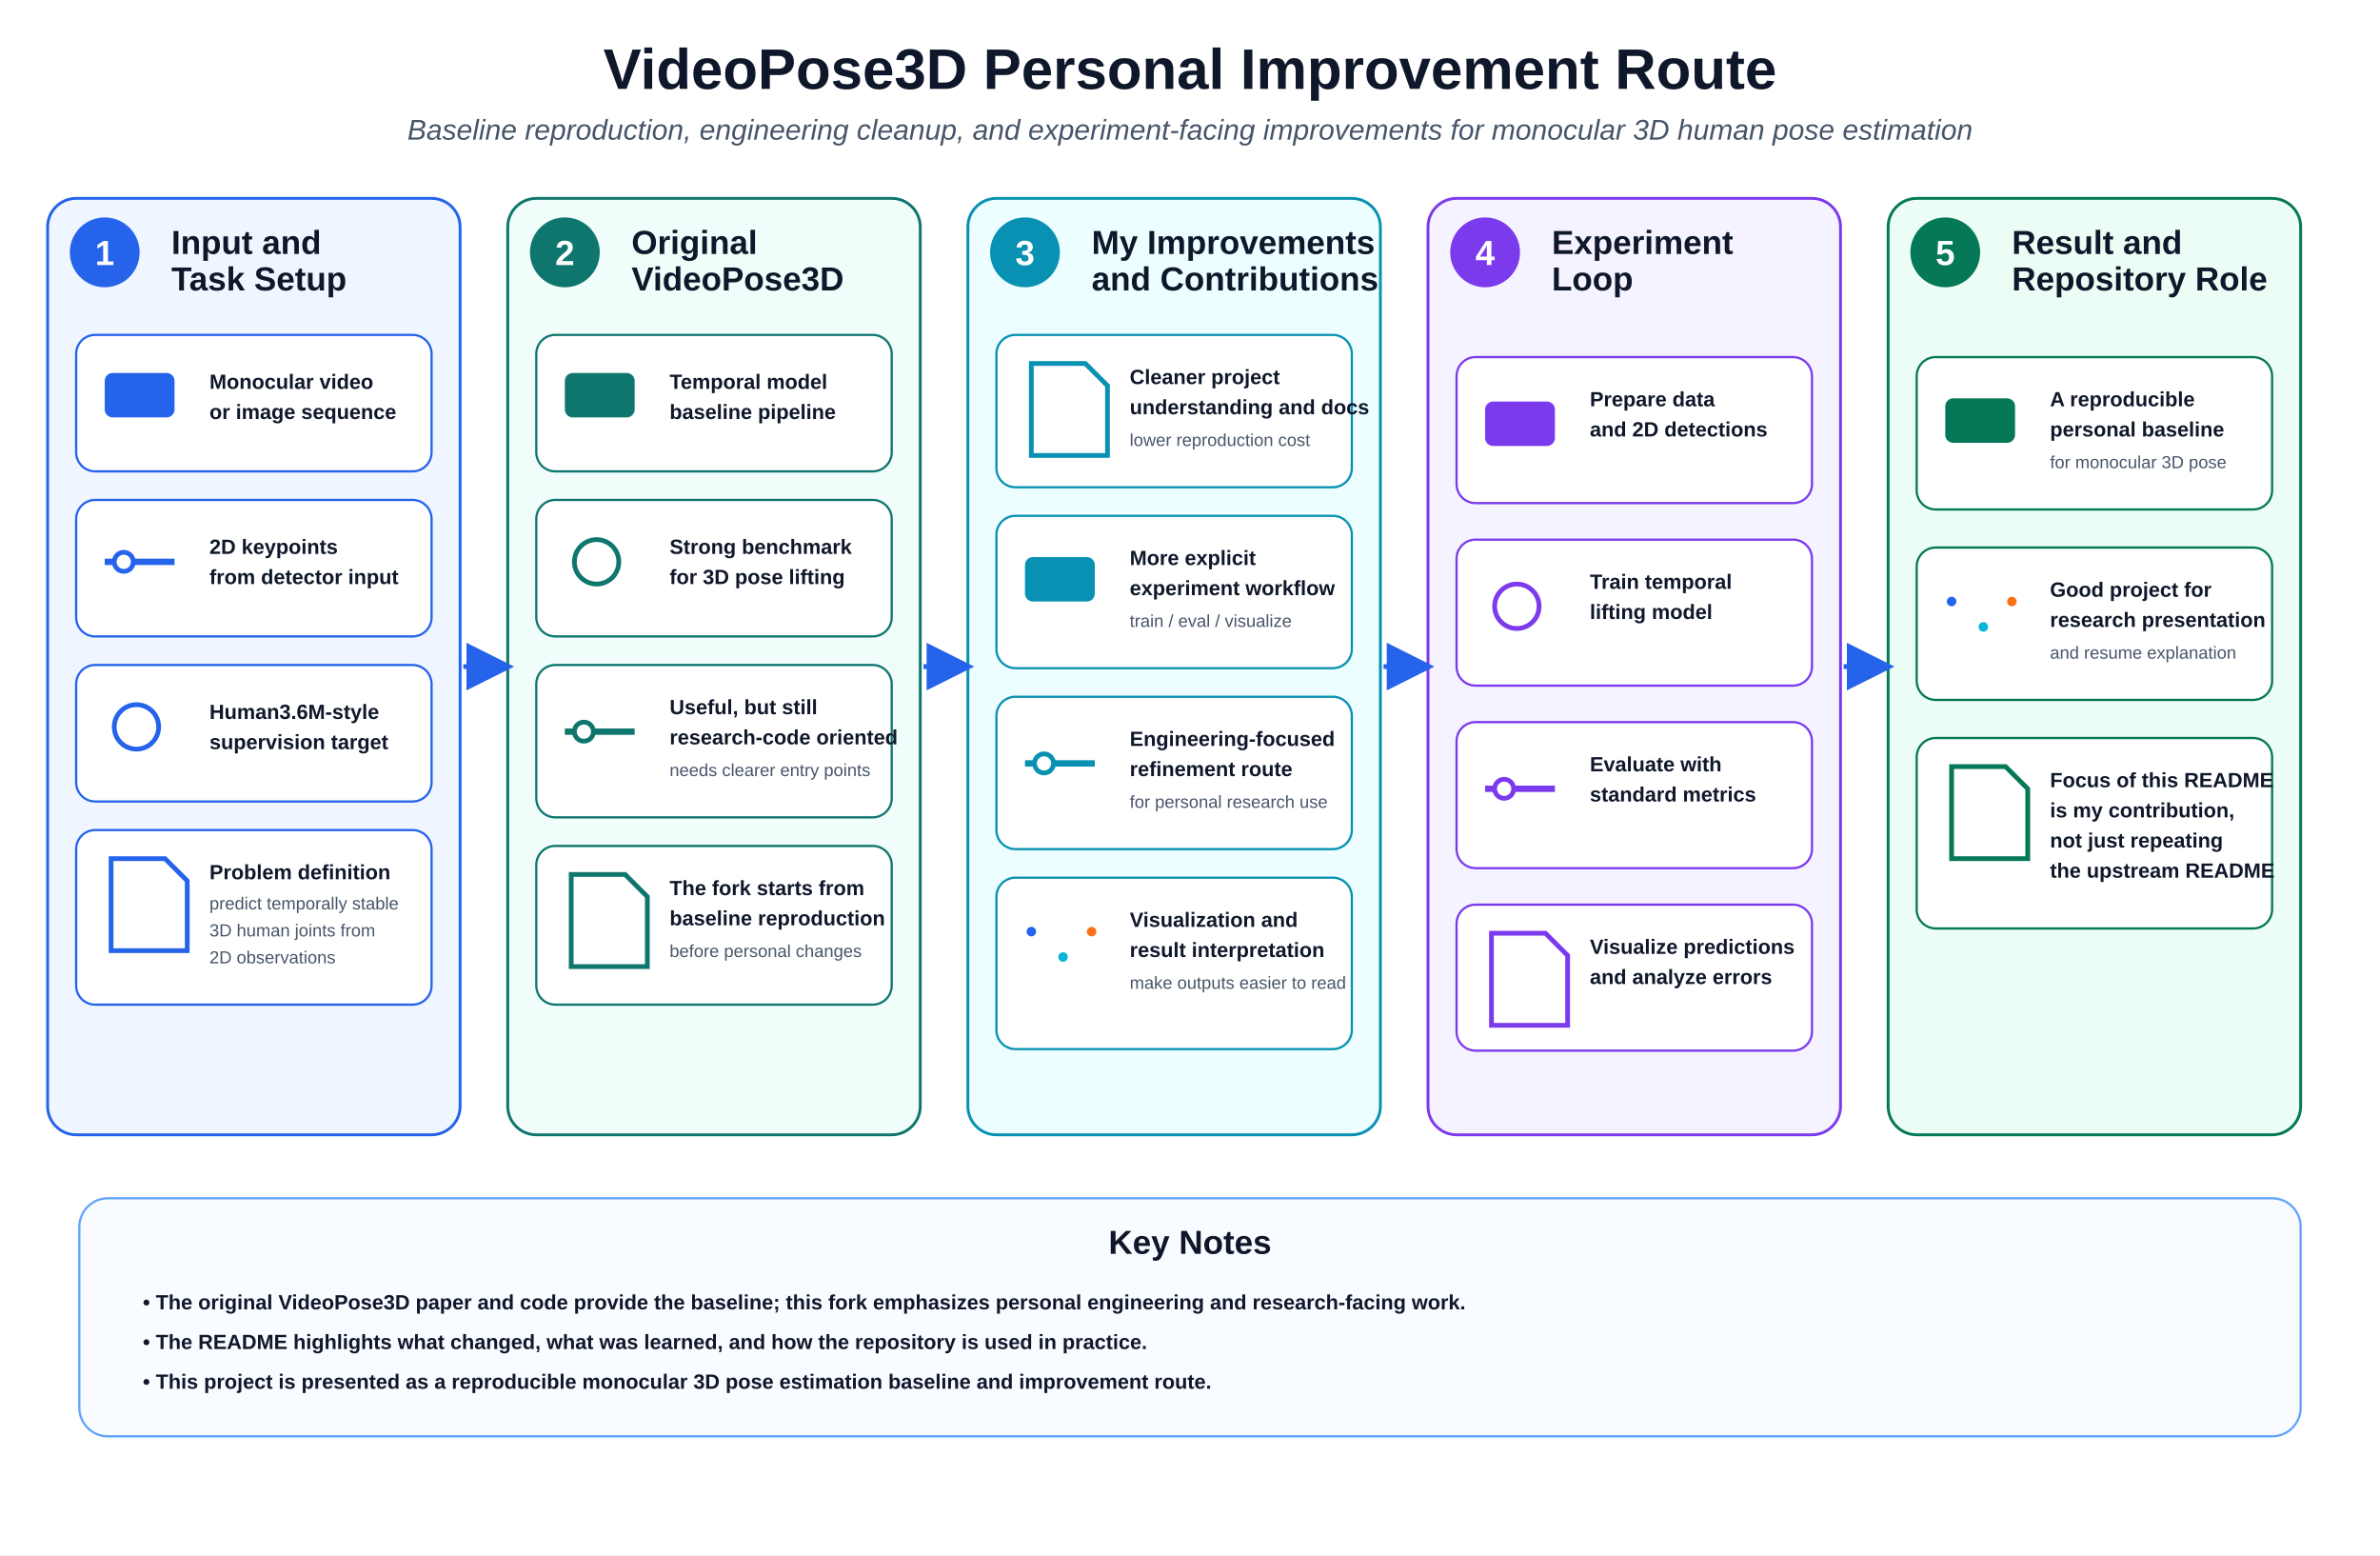
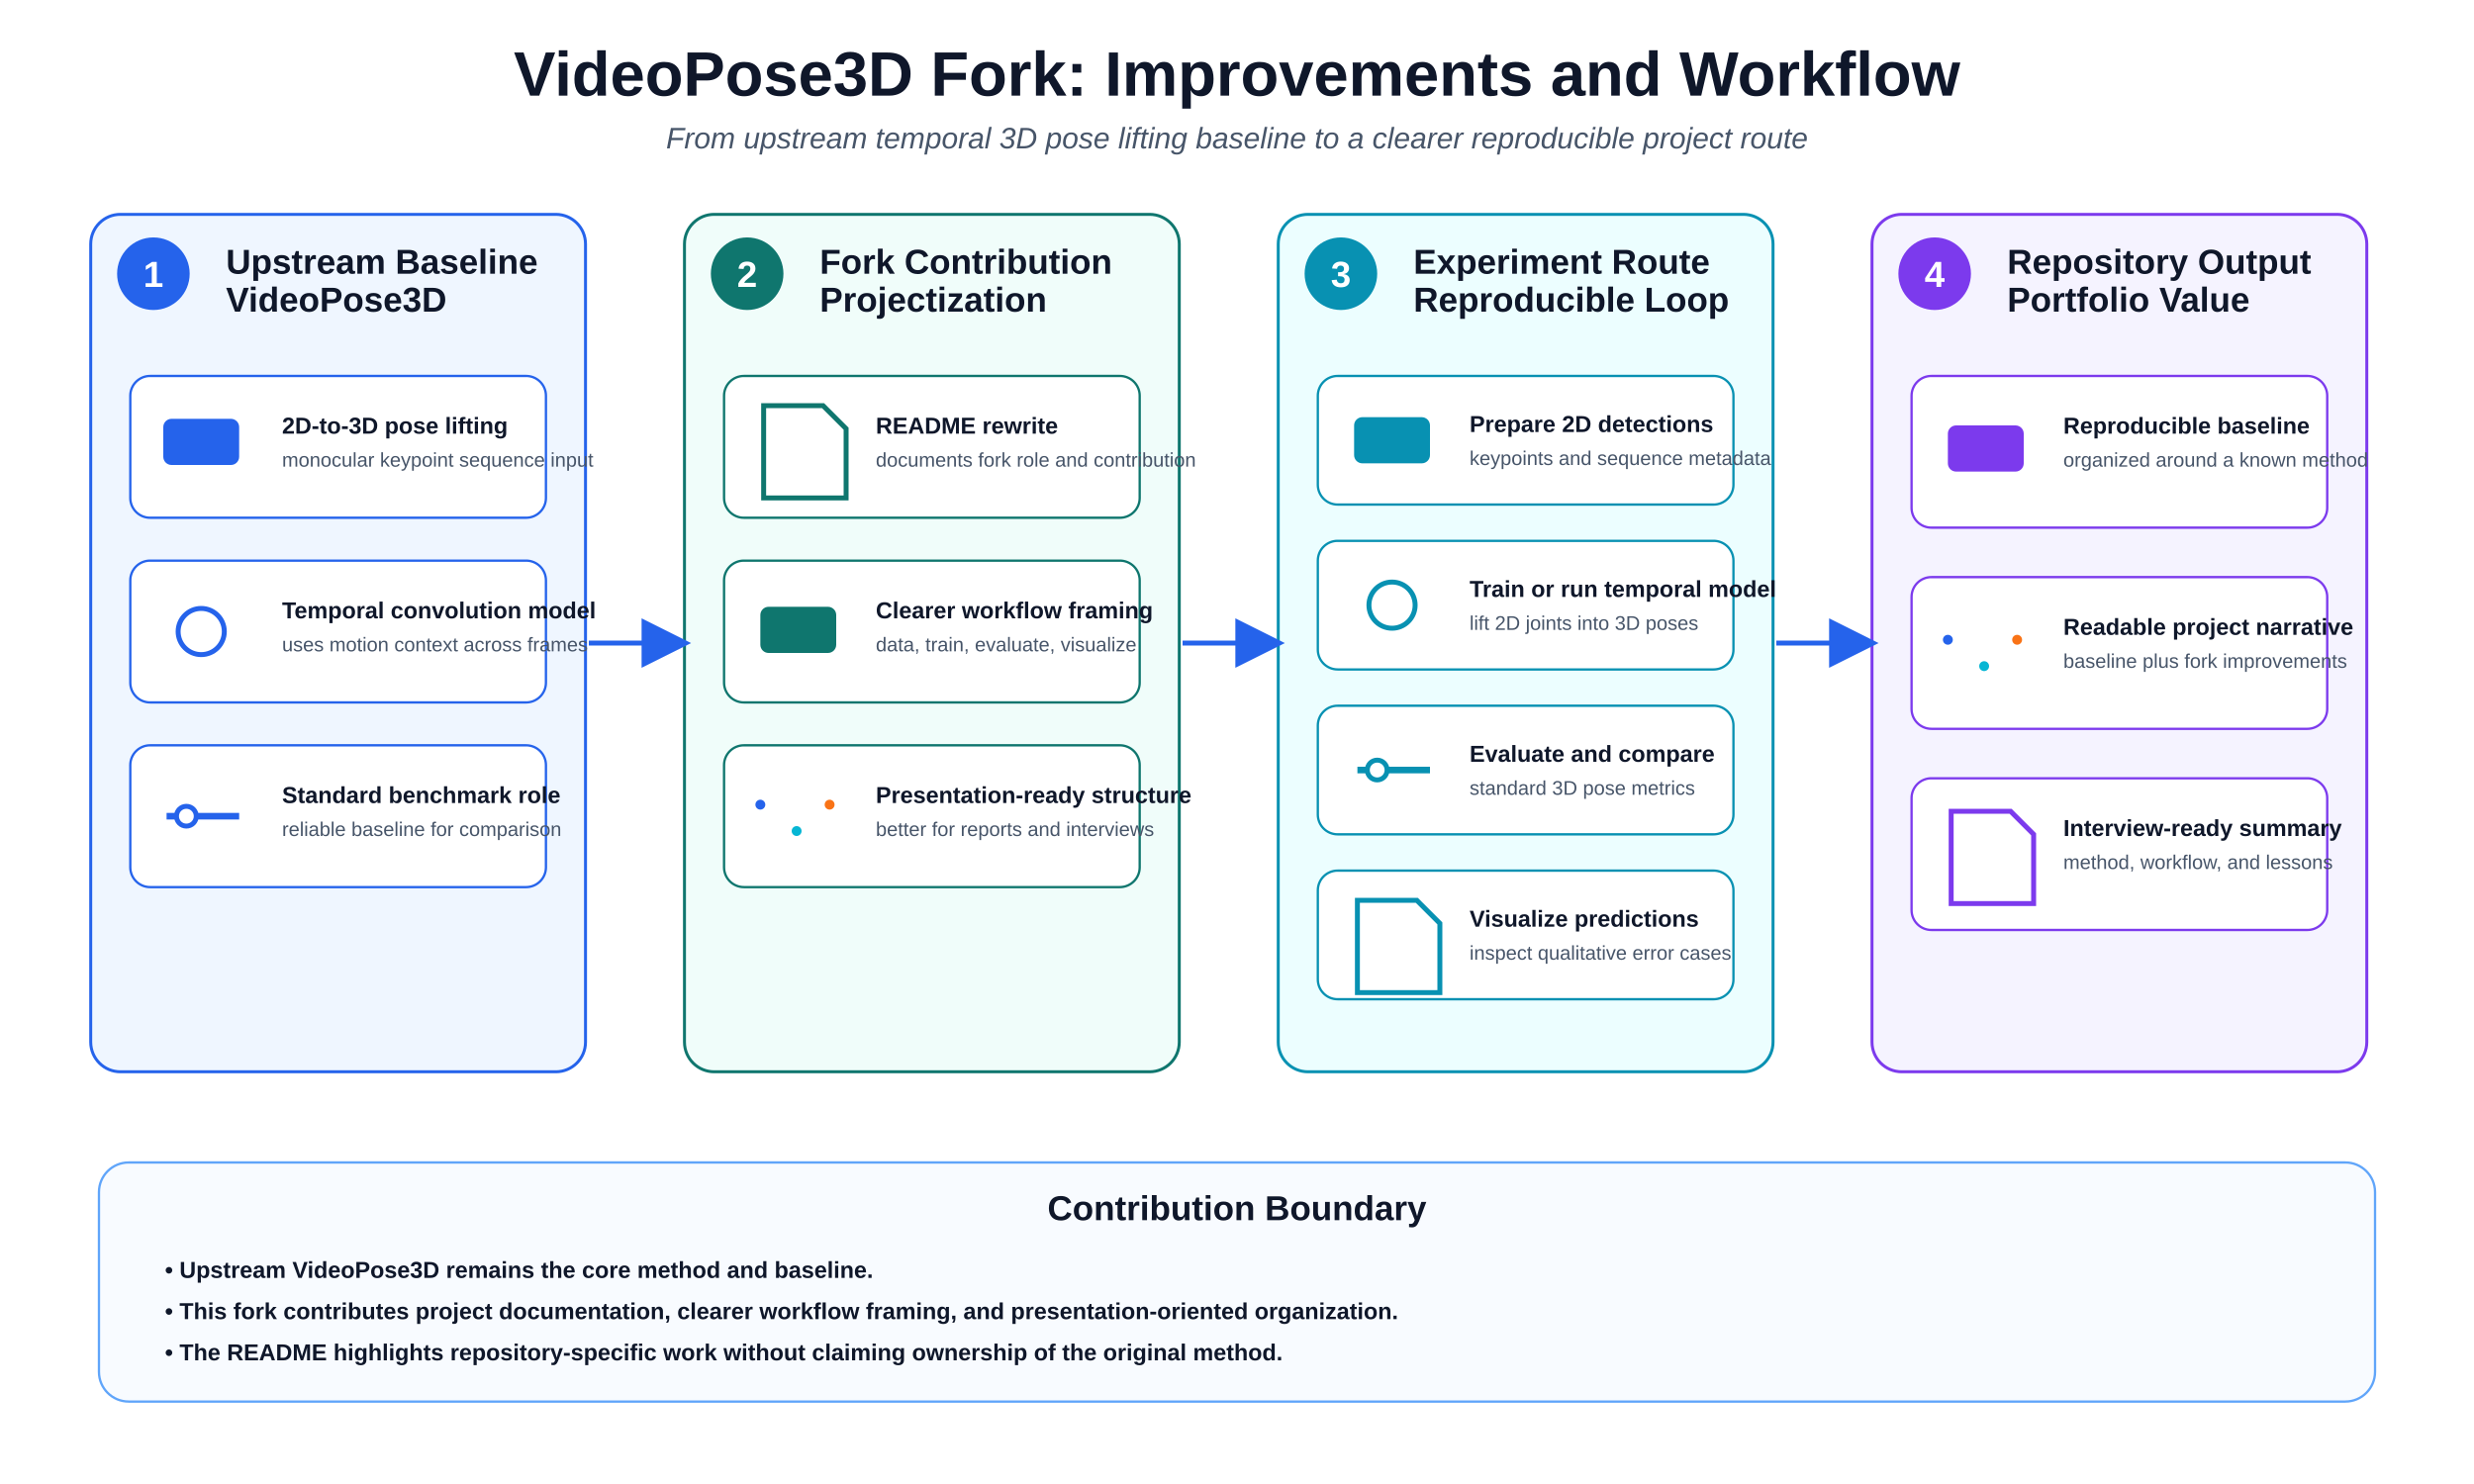
- <svg xmlns="http://www.w3.org/2000/svg" width="1500" height="980" viewBox="0 0 1500 980">
+ <svg xmlns="http://www.w3.org/2000/svg" width="1500" height="900" viewBox="0 0 1500 900">
  <defs>
    <marker id="arrow" markerWidth="10" markerHeight="10" refX="8" refY="5" orient="auto">
      <path d="M0 0 L10 5 L0 10 Z" fill="#2563eb" />
    </marker>
    <style>
-       text{font-family:Arial,Helvetica,sans-serif;fill:#0f172a}.title{font-size:36px;font-weight:700}.sub{font-size:18px;font-style:italic;fill:#475569}.pt{font-size:21px;font-weight:700}.ct{font-size:13px;font-weight:700}.cs{font-size:11px;fill:#475569}.num{font-size:22px;font-weight:700;fill:#fff}.box{fill:#fff;stroke-width:1.4}.arr{stroke:#2563eb;stroke-width:3;marker-end:url(#arrow)}
+       text{font-family:Arial,Helvetica,sans-serif;fill:#0f172a}.title{font-size:38px;font-weight:700}.sub{font-size:18px;font-style:italic;fill:#475569}.pt{font-size:21px;font-weight:700}.ct{font-size:14px;font-weight:700}.cs{font-size:12px;fill:#475569}.num{font-size:22px;font-weight:700;fill:#fff}.box{fill:#fff;stroke-width:1.4}.arr{stroke:#2563eb;stroke-width:3;marker-end:url(#arrow)}
    </style>
  </defs>
-   <rect width="1500" height="980" fill="#fff" />
-   <text x="750" y="56" text-anchor="middle" class="title">VideoPose3D Personal Improvement Route</text>
-   <text x="750" y="88" text-anchor="middle" class="sub">Baseline reproduction, engineering cleanup, and experiment-facing improvements for monocular 3D human pose estimation</text>
-   <g transform="translate(30 125)">
-     <rect width="260" height="590" rx="18" fill="#eff6ff" stroke="#2563eb" stroke-width="1.8" />
-     <circle cx="36" cy="34" r="22" fill="#2563eb" />
-     <text x="36" y="42" text-anchor="middle" class="num">1</text>
-     <text x="78" y="35" class="pt" fill="#2563eb">Input and</text>
-     <text x="78" y="58" class="pt" fill="#2563eb">Task Setup</text>
-     <g transform="translate(18 86)">
-       <rect width="224" height="86" rx="12" class="box" stroke="#2563eb" />
-       <rect x="18" y="24" width="44" height="28" rx="5" fill="#2563eb" />
-       <text x="84" y="34" class="ct">Monocular video</text>
-       <text x="84" y="53" class="ct">or image sequence</text>
+   <rect width="1500" height="900" fill="#fff" />
+   <text x="750" y="58" text-anchor="middle" class="title">VideoPose3D Fork: Improvements and Workflow</text>
+   <text x="750" y="90" text-anchor="middle" class="sub">From upstream temporal 3D pose lifting baseline to a clearer reproducible project route</text>
+   <g transform="translate(55 130)">
+     <rect width="300" height="520" rx="18" fill="#eff6ff" stroke="#2563eb" stroke-width="1.8" />
+     <circle cx="38" cy="36" r="22" fill="#2563eb" />
+     <text x="38" y="44" text-anchor="middle" class="num">1</text>
+     <text x="82" y="36" class="pt" fill="#2563eb">Upstream Baseline</text>
+     <text x="82" y="59" class="pt" fill="#2563eb">VideoPose3D</text>
+     <g transform="translate(24 98)">
+       <rect width="252" height="86" rx="12" class="box" stroke="#2563eb" />
+       <rect x="20" y="26" width="46" height="28" rx="5" fill="#2563eb" />
+       <text x="92" y="35" class="ct">2D-to-3D pose lifting</text>
+       <text x="92" y="55" class="cs">monocular keypoint sequence input</text>
    </g>
-     <g transform="translate(18 190)">
-       <rect width="224" height="86" rx="12" class="box" stroke="#2563eb" />
-       <line x1="18" y1="39" x2="62" y2="39" stroke="#2563eb" stroke-width="4" />
-       <circle cx="30" cy="39" r="6" fill="#fff" stroke="#2563eb" stroke-width="3" />
-       <text x="84" y="34" class="ct">2D keypoints</text>
-       <text x="84" y="53" class="ct">from detector input</text>
+     <g transform="translate(24 210)">
+       <rect width="252" height="86" rx="12" class="box" stroke="#2563eb" />
+       <circle cx="43" cy="43" r="14" fill="none" stroke="#2563eb" stroke-width="3" />
+       <text x="92" y="35" class="ct">Temporal convolution model</text>
+       <text x="92" y="55" class="cs">uses motion context across frames</text>
    </g>
-     <g transform="translate(18 294)">
-       <rect width="224" height="86" rx="12" class="box" stroke="#2563eb" />
-       <circle cx="38" cy="39" r="14" fill="none" stroke="#2563eb" stroke-width="3" />
-       <text x="84" y="34" class="ct">Human3.6M-style</text>
-       <text x="84" y="53" class="ct">supervision target</text>
-     </g>
-     <g transform="translate(18 398)">
-       <rect width="224" height="110" rx="12" class="box" stroke="#2563eb" />
-       <path d="M22 18 h34 l14 14 v44 h-48z" fill="none" stroke="#2563eb" stroke-width="3" />
-       <text x="84" y="31" class="ct">Problem definition</text>
-       <text x="84" y="50" class="cs">predict temporally stable</text>
-       <text x="84" y="67" class="cs">3D human joints from</text>
-       <text x="84" y="84" class="cs">2D observations</text>
+     <g transform="translate(24 322)">
+       <rect width="252" height="86" rx="12" class="box" stroke="#2563eb" />
+       <line x1="22" y1="43" x2="66" y2="43" stroke="#2563eb" stroke-width="4" />
+       <circle cx="34" cy="43" r="6" fill="#fff" stroke="#2563eb" stroke-width="3" />
+       <text x="92" y="35" class="ct">Standard benchmark role</text>
+       <text x="92" y="55" class="cs">reliable baseline for comparison</text>
    </g>
  </g>
-   <g transform="translate(320 125)">
-     <rect width="260" height="590" rx="18" fill="#f0fdfa" stroke="#0f766e" stroke-width="1.8" />
-     <circle cx="36" cy="34" r="22" fill="#0f766e" />
-     <text x="36" y="42" text-anchor="middle" class="num">2</text>
-     <text x="78" y="35" class="pt" fill="#0f766e">Original</text>
-     <text x="78" y="58" class="pt" fill="#0f766e">VideoPose3D</text>
-     <g transform="translate(18 86)">
-       <rect width="224" height="86" rx="12" class="box" stroke="#0f766e" />
-       <rect x="18" y="24" width="44" height="28" rx="5" fill="#0f766e" />
-       <text x="84" y="34" class="ct">Temporal model</text>
-       <text x="84" y="53" class="ct">baseline pipeline</text>
+   <g transform="translate(415 130)">
+     <rect width="300" height="520" rx="18" fill="#f0fdfa" stroke="#0f766e" stroke-width="1.8" />
+     <circle cx="38" cy="36" r="22" fill="#0f766e" />
+     <text x="38" y="44" text-anchor="middle" class="num">2</text>
+     <text x="82" y="36" class="pt" fill="#0f766e">Fork Contribution</text>
+     <text x="82" y="59" class="pt" fill="#0f766e">Projectization</text>
+     <g transform="translate(24 98)">
+       <rect width="252" height="86" rx="12" class="box" stroke="#0f766e" />
+       <path d="M24 18 h36 l14 14 v42 h-50z" fill="none" stroke="#0f766e" stroke-width="3" />
+       <text x="92" y="35" class="ct">README rewrite</text>
+       <text x="92" y="55" class="cs">documents fork role and contribution</text>
    </g>
-     <g transform="translate(18 190)">
-       <rect width="224" height="86" rx="12" class="box" stroke="#0f766e" />
-       <circle cx="38" cy="39" r="14" fill="none" stroke="#0f766e" stroke-width="3" />
-       <text x="84" y="34" class="ct">Strong benchmark</text>
-       <text x="84" y="53" class="ct">for 3D pose lifting</text>
+     <g transform="translate(24 210)">
+       <rect width="252" height="86" rx="12" class="box" stroke="#0f766e" />
+       <rect x="22" y="28" width="46" height="28" rx="5" fill="#0f766e" />
+       <text x="92" y="35" class="ct">Clearer workflow framing</text>
+       <text x="92" y="55" class="cs">data, train, evaluate, visualize</text>
    </g>
-     <g transform="translate(18 294)">
-       <rect width="224" height="96" rx="12" class="box" stroke="#0f766e" />
-       <line x1="18" y1="42" x2="62" y2="42" stroke="#0f766e" stroke-width="4" />
-       <circle cx="30" cy="42" r="6" fill="#fff" stroke="#0f766e" stroke-width="3" />
-       <text x="84" y="31" class="ct">Useful, but still</text>
-       <text x="84" y="50" class="ct">research-code oriented</text>
-       <text x="84" y="70" class="cs">needs clearer entry points</text>
-     </g>
-     <g transform="translate(18 408)">
-       <rect width="224" height="100" rx="12" class="box" stroke="#0f766e" />
-       <path d="M22 18 h34 l14 14 v44 h-48z" fill="none" stroke="#0f766e" stroke-width="3" />
-       <text x="84" y="31" class="ct">The fork starts from</text>
-       <text x="84" y="50" class="ct">baseline reproduction</text>
-       <text x="84" y="70" class="cs">before personal changes</text>
+     <g transform="translate(24 322)">
+       <rect width="252" height="86" rx="12" class="box" stroke="#0f766e" />
+       <circle cx="22" cy="36" r="3" fill="#2563eb" />
+       <circle cx="44" cy="52" r="3" fill="#06b6d4" />
+       <circle cx="64" cy="36" r="3" fill="#f97316" />
+       <text x="92" y="35" class="ct">Presentation-ready structure</text>
+       <text x="92" y="55" class="cs">better for reports and interviews</text>
    </g>
  </g>
-   <g transform="translate(610 125)">
-     <rect width="260" height="590" rx="18" fill="#ecfeff" stroke="#0891b2" stroke-width="1.8" />
-     <circle cx="36" cy="34" r="22" fill="#0891b2" />
-     <text x="36" y="42" text-anchor="middle" class="num">3</text>
-     <text x="78" y="35" class="pt" fill="#0891b2">My Improvements</text>
-     <text x="78" y="58" class="pt" fill="#0891b2">and Contributions</text>
-     <g transform="translate(18 86)">
-       <rect width="224" height="96" rx="12" class="box" stroke="#0891b2" />
-       <path d="M22 18 h34 l14 14 v44 h-48z" fill="none" stroke="#0891b2" stroke-width="3" />
-       <text x="84" y="31" class="ct">Cleaner project</text>
-       <text x="84" y="50" class="ct">understanding and docs</text>
-       <text x="84" y="70" class="cs">lower reproduction cost</text>
+   <g transform="translate(775 130)">
+     <rect width="300" height="520" rx="18" fill="#ecfeff" stroke="#0891b2" stroke-width="1.8" />
+     <circle cx="38" cy="36" r="22" fill="#0891b2" />
+     <text x="38" y="44" text-anchor="middle" class="num">3</text>
+     <text x="82" y="36" class="pt" fill="#0891b2">Experiment Route</text>
+     <text x="82" y="59" class="pt" fill="#0891b2">Reproducible Loop</text>
+     <g transform="translate(24 98)">
+       <rect width="252" height="78" rx="12" class="box" stroke="#0891b2" />
+       <rect x="22" y="25" width="46" height="28" rx="5" fill="#0891b2" />
+       <text x="92" y="34" class="ct">Prepare 2D detections</text>
+       <text x="92" y="54" class="cs">keypoints and sequence metadata</text>
    </g>
-     <g transform="translate(18 200)">
-       <rect width="224" height="96" rx="12" class="box" stroke="#0891b2" />
-       <rect x="18" y="26" width="44" height="28" rx="5" fill="#0891b2" />
-       <text x="84" y="31" class="ct">More explicit</text>
-       <text x="84" y="50" class="ct">experiment workflow</text>
-       <text x="84" y="70" class="cs">train / eval / visualize</text>
+     <g transform="translate(24 198)">
+       <rect width="252" height="78" rx="12" class="box" stroke="#0891b2" />
+       <circle cx="45" cy="39" r="14" fill="none" stroke="#0891b2" stroke-width="3" />
+       <text x="92" y="34" class="ct">Train or run temporal model</text>
+       <text x="92" y="54" class="cs">lift 2D joints into 3D poses</text>
    </g>
-     <g transform="translate(18 314)">
-       <rect width="224" height="96" rx="12" class="box" stroke="#0891b2" />
-       <line x1="18" y1="42" x2="62" y2="42" stroke="#0891b2" stroke-width="4" />
-       <circle cx="30" cy="42" r="6" fill="#fff" stroke="#0891b2" stroke-width="3" />
-       <text x="84" y="31" class="ct">Engineering-focused</text>
-       <text x="84" y="50" class="ct">refinement route</text>
-       <text x="84" y="70" class="cs">for personal research use</text>
+     <g transform="translate(24 298)">
+       <rect width="252" height="78" rx="12" class="box" stroke="#0891b2" />
+       <line x1="24" y1="39" x2="68" y2="39" stroke="#0891b2" stroke-width="4" />
+       <circle cx="36" cy="39" r="6" fill="#fff" stroke="#0891b2" stroke-width="3" />
+       <text x="92" y="34" class="ct">Evaluate and compare</text>
+       <text x="92" y="54" class="cs">standard 3D pose metrics</text>
    </g>
-     <g transform="translate(18 428)">
-       <rect width="224" height="108" rx="12" class="box" stroke="#0891b2" />
-       <circle cx="22" cy="34" r="3" fill="#2563eb" />
-       <circle cx="42" cy="50" r="3" fill="#06b6d4" />
-       <circle cx="60" cy="34" r="3" fill="#f97316" />
-       <text x="84" y="31" class="ct">Visualization and</text>
-       <text x="84" y="50" class="ct">result interpretation</text>
-       <text x="84" y="70" class="cs">make outputs easier to read</text>
+     <g transform="translate(24 398)">
+       <rect width="252" height="78" rx="12" class="box" stroke="#0891b2" />
+       <path d="M24 18 h36 l14 14 v42 h-50z" fill="none" stroke="#0891b2" stroke-width="3" />
+       <text x="92" y="34" class="ct">Visualize predictions</text>
+       <text x="92" y="54" class="cs">inspect qualitative error cases</text>
    </g>
  </g>
-   <g transform="translate(900 125)">
-     <rect width="260" height="590" rx="18" fill="#f5f3ff" stroke="#7c3aed" stroke-width="1.8" />
-     <circle cx="36" cy="34" r="22" fill="#7c3aed" />
-     <text x="36" y="42" text-anchor="middle" class="num">4</text>
-     <text x="78" y="35" class="pt" fill="#7c3aed">Experiment</text>
-     <text x="78" y="58" class="pt" fill="#7c3aed">Loop</text>
-     <g transform="translate(18 100)">
-       <rect width="224" height="92" rx="12" class="box" stroke="#7c3aed" />
-       <rect x="18" y="28" width="44" height="28" rx="5" fill="#7c3aed" />
-       <text x="84" y="31" class="ct">Prepare data</text>
-       <text x="84" y="50" class="ct">and 2D detections</text>
+   <g transform="translate(1135 130)">
+     <rect width="300" height="520" rx="18" fill="#f5f3ff" stroke="#7c3aed" stroke-width="1.8" />
+     <circle cx="38" cy="36" r="22" fill="#7c3aed" />
+     <text x="38" y="44" text-anchor="middle" class="num">4</text>
+     <text x="82" y="36" class="pt" fill="#7c3aed">Repository Output</text>
+     <text x="82" y="59" class="pt" fill="#7c3aed">Portfolio Value</text>
+     <g transform="translate(24 98)">
+       <rect width="252" height="92" rx="12" class="box" stroke="#7c3aed" />
+       <rect x="22" y="30" width="46" height="28" rx="5" fill="#7c3aed" />
+       <text x="92" y="35" class="ct">Reproducible baseline</text>
+       <text x="92" y="55" class="cs">organized around a known method</text>
    </g>
-     <g transform="translate(18 215)">
-       <rect width="224" height="92" rx="12" class="box" stroke="#7c3aed" />
-       <circle cx="38" cy="42" r="14" fill="none" stroke="#7c3aed" stroke-width="3" />
-       <text x="84" y="31" class="ct">Train temporal</text>
-       <text x="84" y="50" class="ct">lifting model</text>
+     <g transform="translate(24 220)">
+       <rect width="252" height="92" rx="12" class="box" stroke="#7c3aed" />
+       <circle cx="22" cy="38" r="3" fill="#2563eb" />
+       <circle cx="44" cy="54" r="3" fill="#06b6d4" />
+       <circle cx="64" cy="38" r="3" fill="#f97316" />
+       <text x="92" y="35" class="ct">Readable project narrative</text>
+       <text x="92" y="55" class="cs">baseline plus fork improvements</text>
    </g>
-     <g transform="translate(18 330)">
-       <rect width="224" height="92" rx="12" class="box" stroke="#7c3aed" />
-       <line x1="18" y1="42" x2="62" y2="42" stroke="#7c3aed" stroke-width="4" />
-       <circle cx="30" cy="42" r="6" fill="#fff" stroke="#7c3aed" stroke-width="3" />
-       <text x="84" y="31" class="ct">Evaluate with</text>
-       <text x="84" y="50" class="ct">standard metrics</text>
-     </g>
-     <g transform="translate(18 445)">
-       <rect width="224" height="92" rx="12" class="box" stroke="#7c3aed" />
-       <path d="M22 18 h34 l14 14 v44 h-48z" fill="none" stroke="#7c3aed" stroke-width="3" />
-       <text x="84" y="31" class="ct">Visualize predictions</text>
-       <text x="84" y="50" class="ct">and analyze errors</text>
+     <g transform="translate(24 342)">
+       <rect width="252" height="92" rx="12" class="box" stroke="#7c3aed" />
+       <path d="M24 20 h36 l14 14 v42 h-50z" fill="none" stroke="#7c3aed" stroke-width="3" />
+       <text x="92" y="35" class="ct">Interview-ready summary</text>
+       <text x="92" y="55" class="cs">method, workflow, and lessons</text>
    </g>
  </g>
-   <g transform="translate(1190 125)">
-     <rect width="260" height="590" rx="18" fill="#ecfdf5" stroke="#047857" stroke-width="1.8" />
-     <circle cx="36" cy="34" r="22" fill="#047857" />
-     <text x="36" y="42" text-anchor="middle" class="num">5</text>
-     <text x="78" y="35" class="pt" fill="#047857">Result and</text>
-     <text x="78" y="58" class="pt" fill="#047857">Repository Role</text>
-     <g transform="translate(18 100)">
-       <rect width="224" height="96" rx="12" class="box" stroke="#047857" />
-       <rect x="18" y="26" width="44" height="28" rx="5" fill="#047857" />
-       <text x="84" y="31" class="ct">A reproducible</text>
-       <text x="84" y="50" class="ct">personal baseline</text>
-       <text x="84" y="70" class="cs">for monocular 3D pose</text>
-     </g>
-     <g transform="translate(18 220)">
-       <rect width="224" height="96" rx="12" class="box" stroke="#047857" />
-       <circle cx="22" cy="34" r="3" fill="#2563eb" />
-       <circle cx="42" cy="50" r="3" fill="#06b6d4" />
-       <circle cx="60" cy="34" r="3" fill="#f97316" />
-       <text x="84" y="31" class="ct">Good project for</text>
-       <text x="84" y="50" class="ct">research presentation</text>
-       <text x="84" y="70" class="cs">and resume explanation</text>
-     </g>
-     <g transform="translate(18 340)">
-       <rect width="224" height="120" rx="12" class="box" stroke="#047857" />
-       <path d="M22 18 h34 l14 14 v44 h-48z" fill="none" stroke="#047857" stroke-width="3" />
-       <text x="84" y="31" class="ct">Focus of this README</text>
-       <text x="84" y="50" class="ct">is my contribution,</text>
-       <text x="84" y="69" class="ct">not just repeating</text>
-       <text x="84" y="88" class="ct">the upstream README</text>
-     </g>
-   </g>
-   <line x1="292" y1="420" x2="318" y2="420" class="arr" />
-   <line x1="582" y1="420" x2="608" y2="420" class="arr" />
-   <line x1="872" y1="420" x2="898" y2="420" class="arr" />
-   <line x1="1162" y1="420" x2="1188" y2="420" class="arr" />
-   <rect x="50" y="755" width="1400" height="150" rx="18" fill="#f8fbff" stroke="#60a5fa" stroke-width="1.4" />
-   <text x="750" y="790" text-anchor="middle" class="pt" fill="#2563eb">Key Notes</text>
-   <text x="90" y="825" class="ct">• The original VideoPose3D paper and code provide the baseline; this fork emphasizes personal engineering and research-facing work.</text>
-   <text x="90" y="850" class="ct">• The README highlights what changed, what was learned, and how the repository is used in practice.</text>
-   <text x="90" y="875" class="ct">• This project is presented as a reproducible monocular 3D pose estimation baseline and improvement route.</text>
+   <line x1="357" y1="390" x2="413" y2="390" class="arr" />
+   <line x1="717" y1="390" x2="773" y2="390" class="arr" />
+   <line x1="1077" y1="390" x2="1133" y2="390" class="arr" />
+   <rect x="60" y="705" width="1380" height="145" rx="18" fill="#f8fbff" stroke="#60a5fa" stroke-width="1.4" />
+   <text x="750" y="740" text-anchor="middle" class="pt" fill="#2563eb">Contribution Boundary</text>
+   <text x="100" y="775" class="ct">• Upstream VideoPose3D remains the core method and baseline.</text>
+   <text x="100" y="800" class="ct">• This fork contributes project documentation, clearer workflow framing, and presentation-oriented organization.</text>
+   <text x="100" y="825" class="ct">• The README highlights repository-specific work without claiming ownership of the original method.</text>
</svg>
